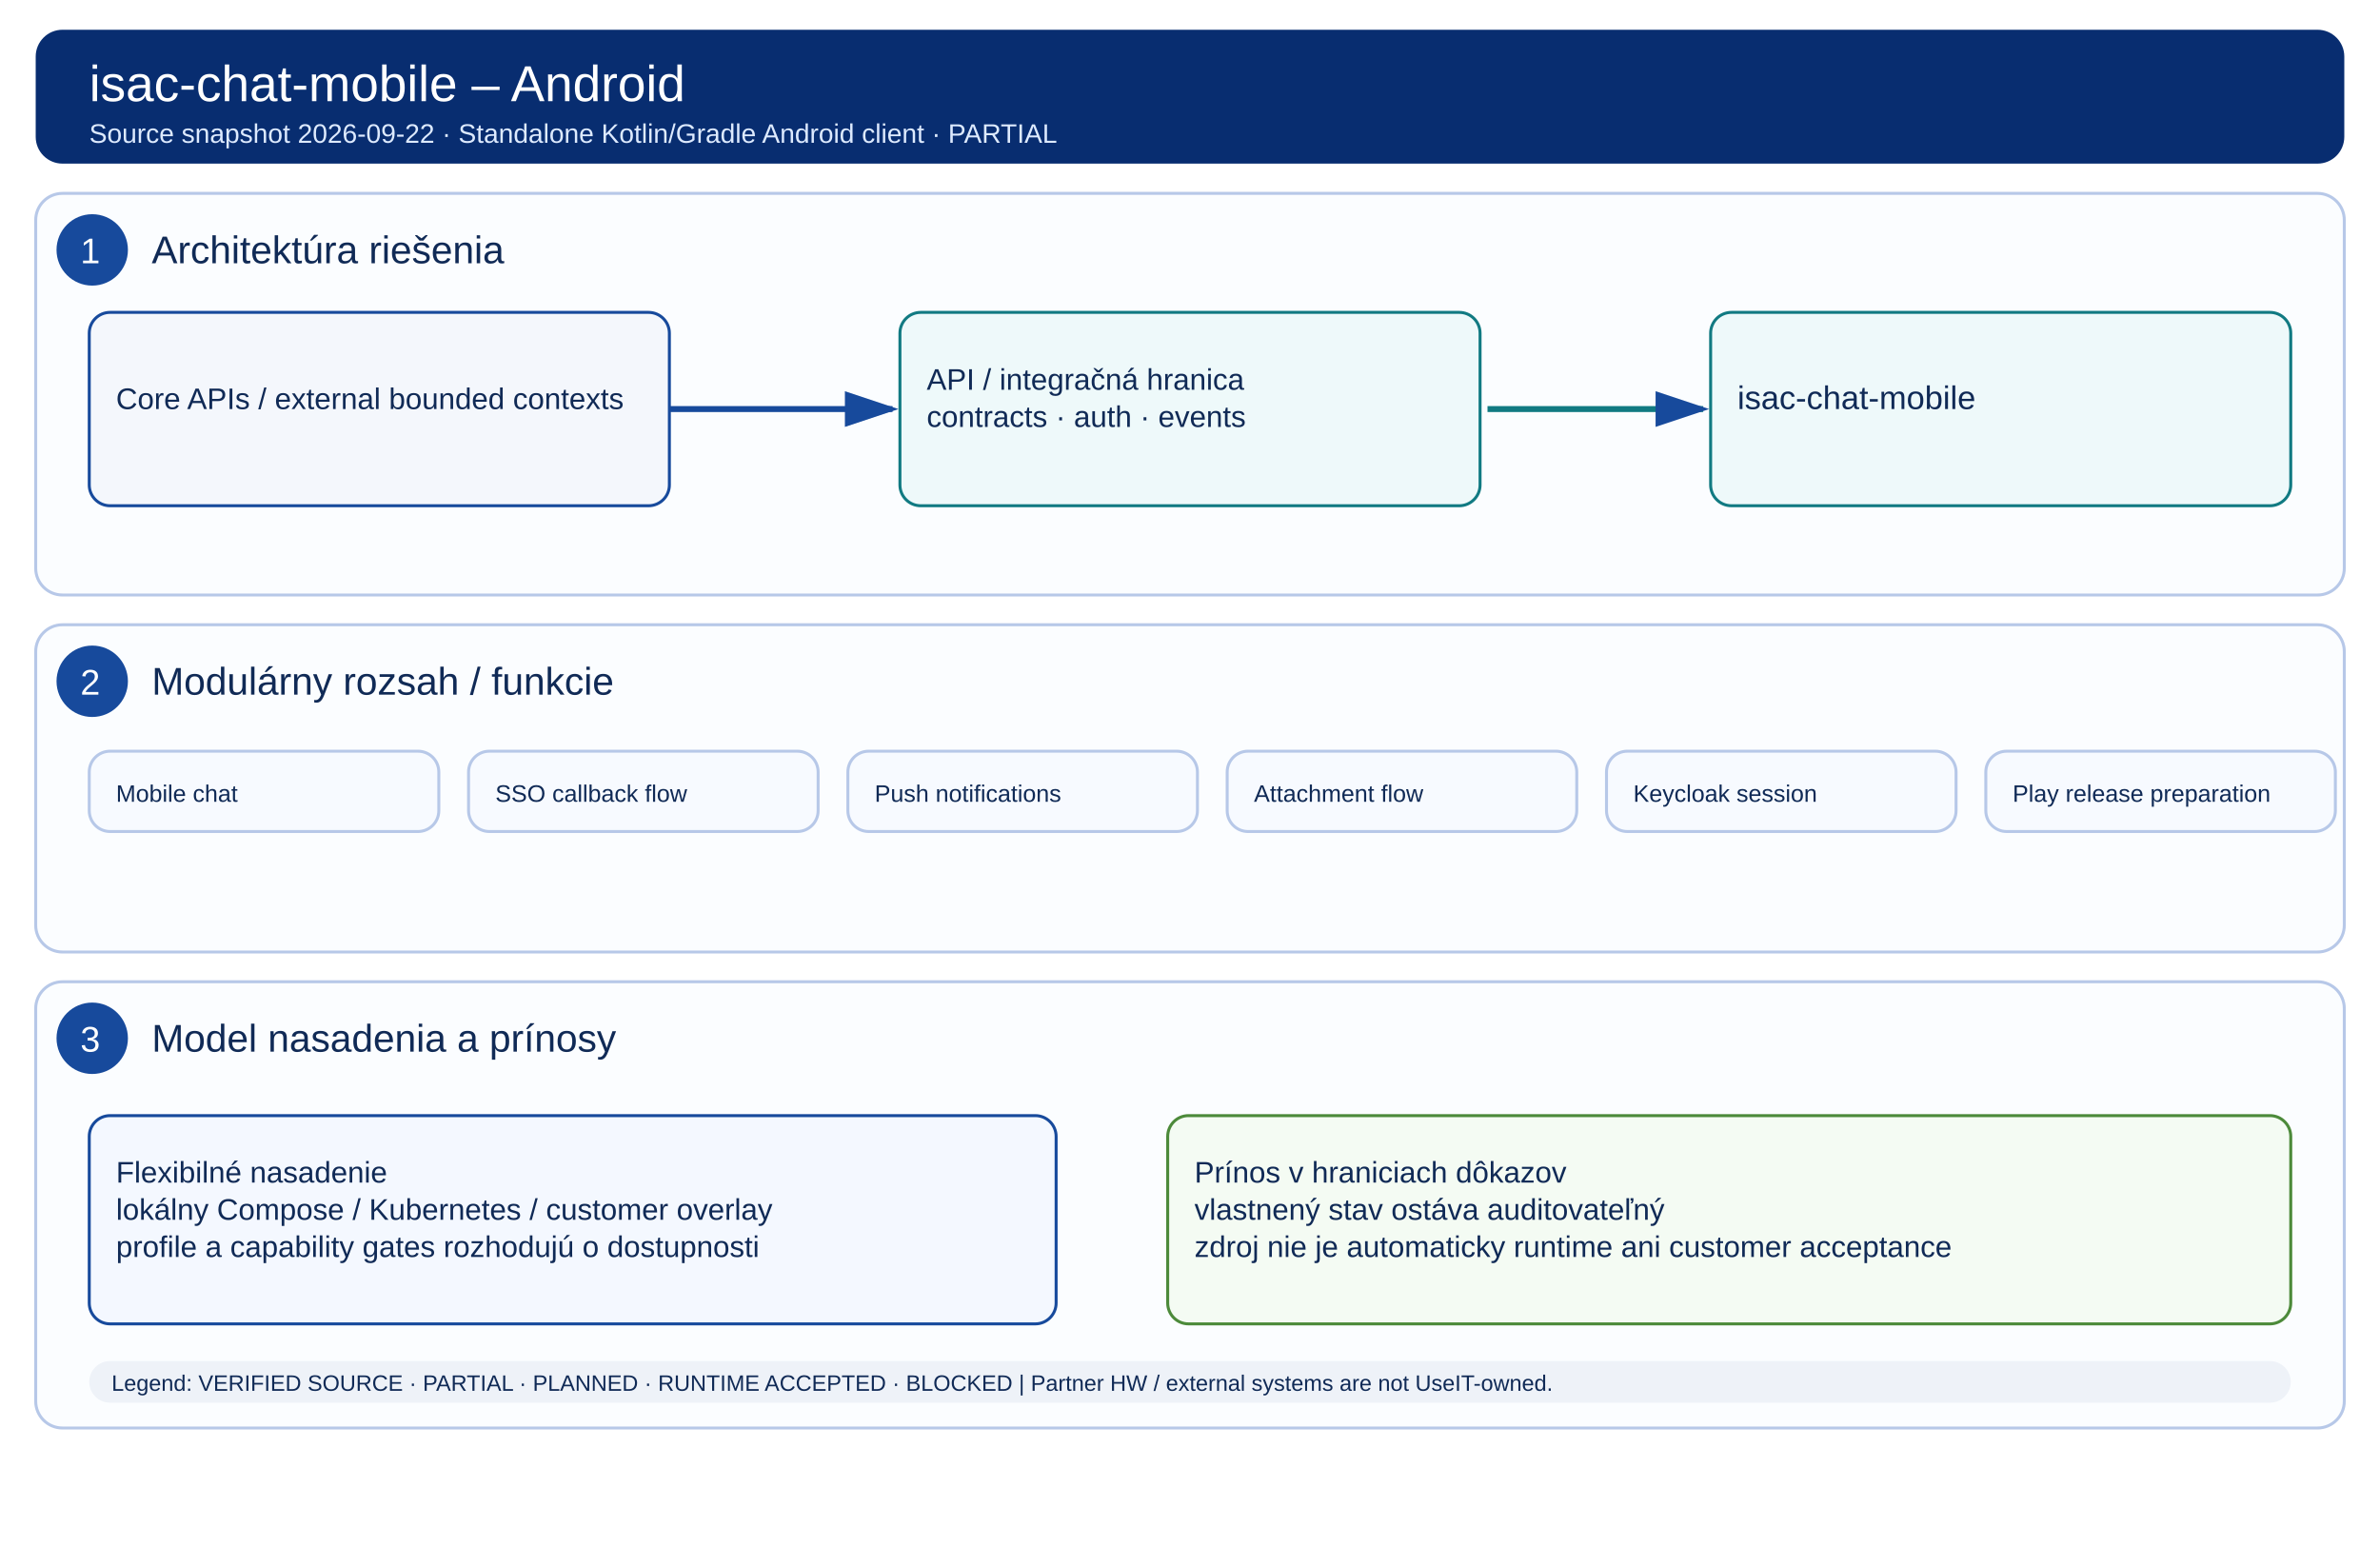
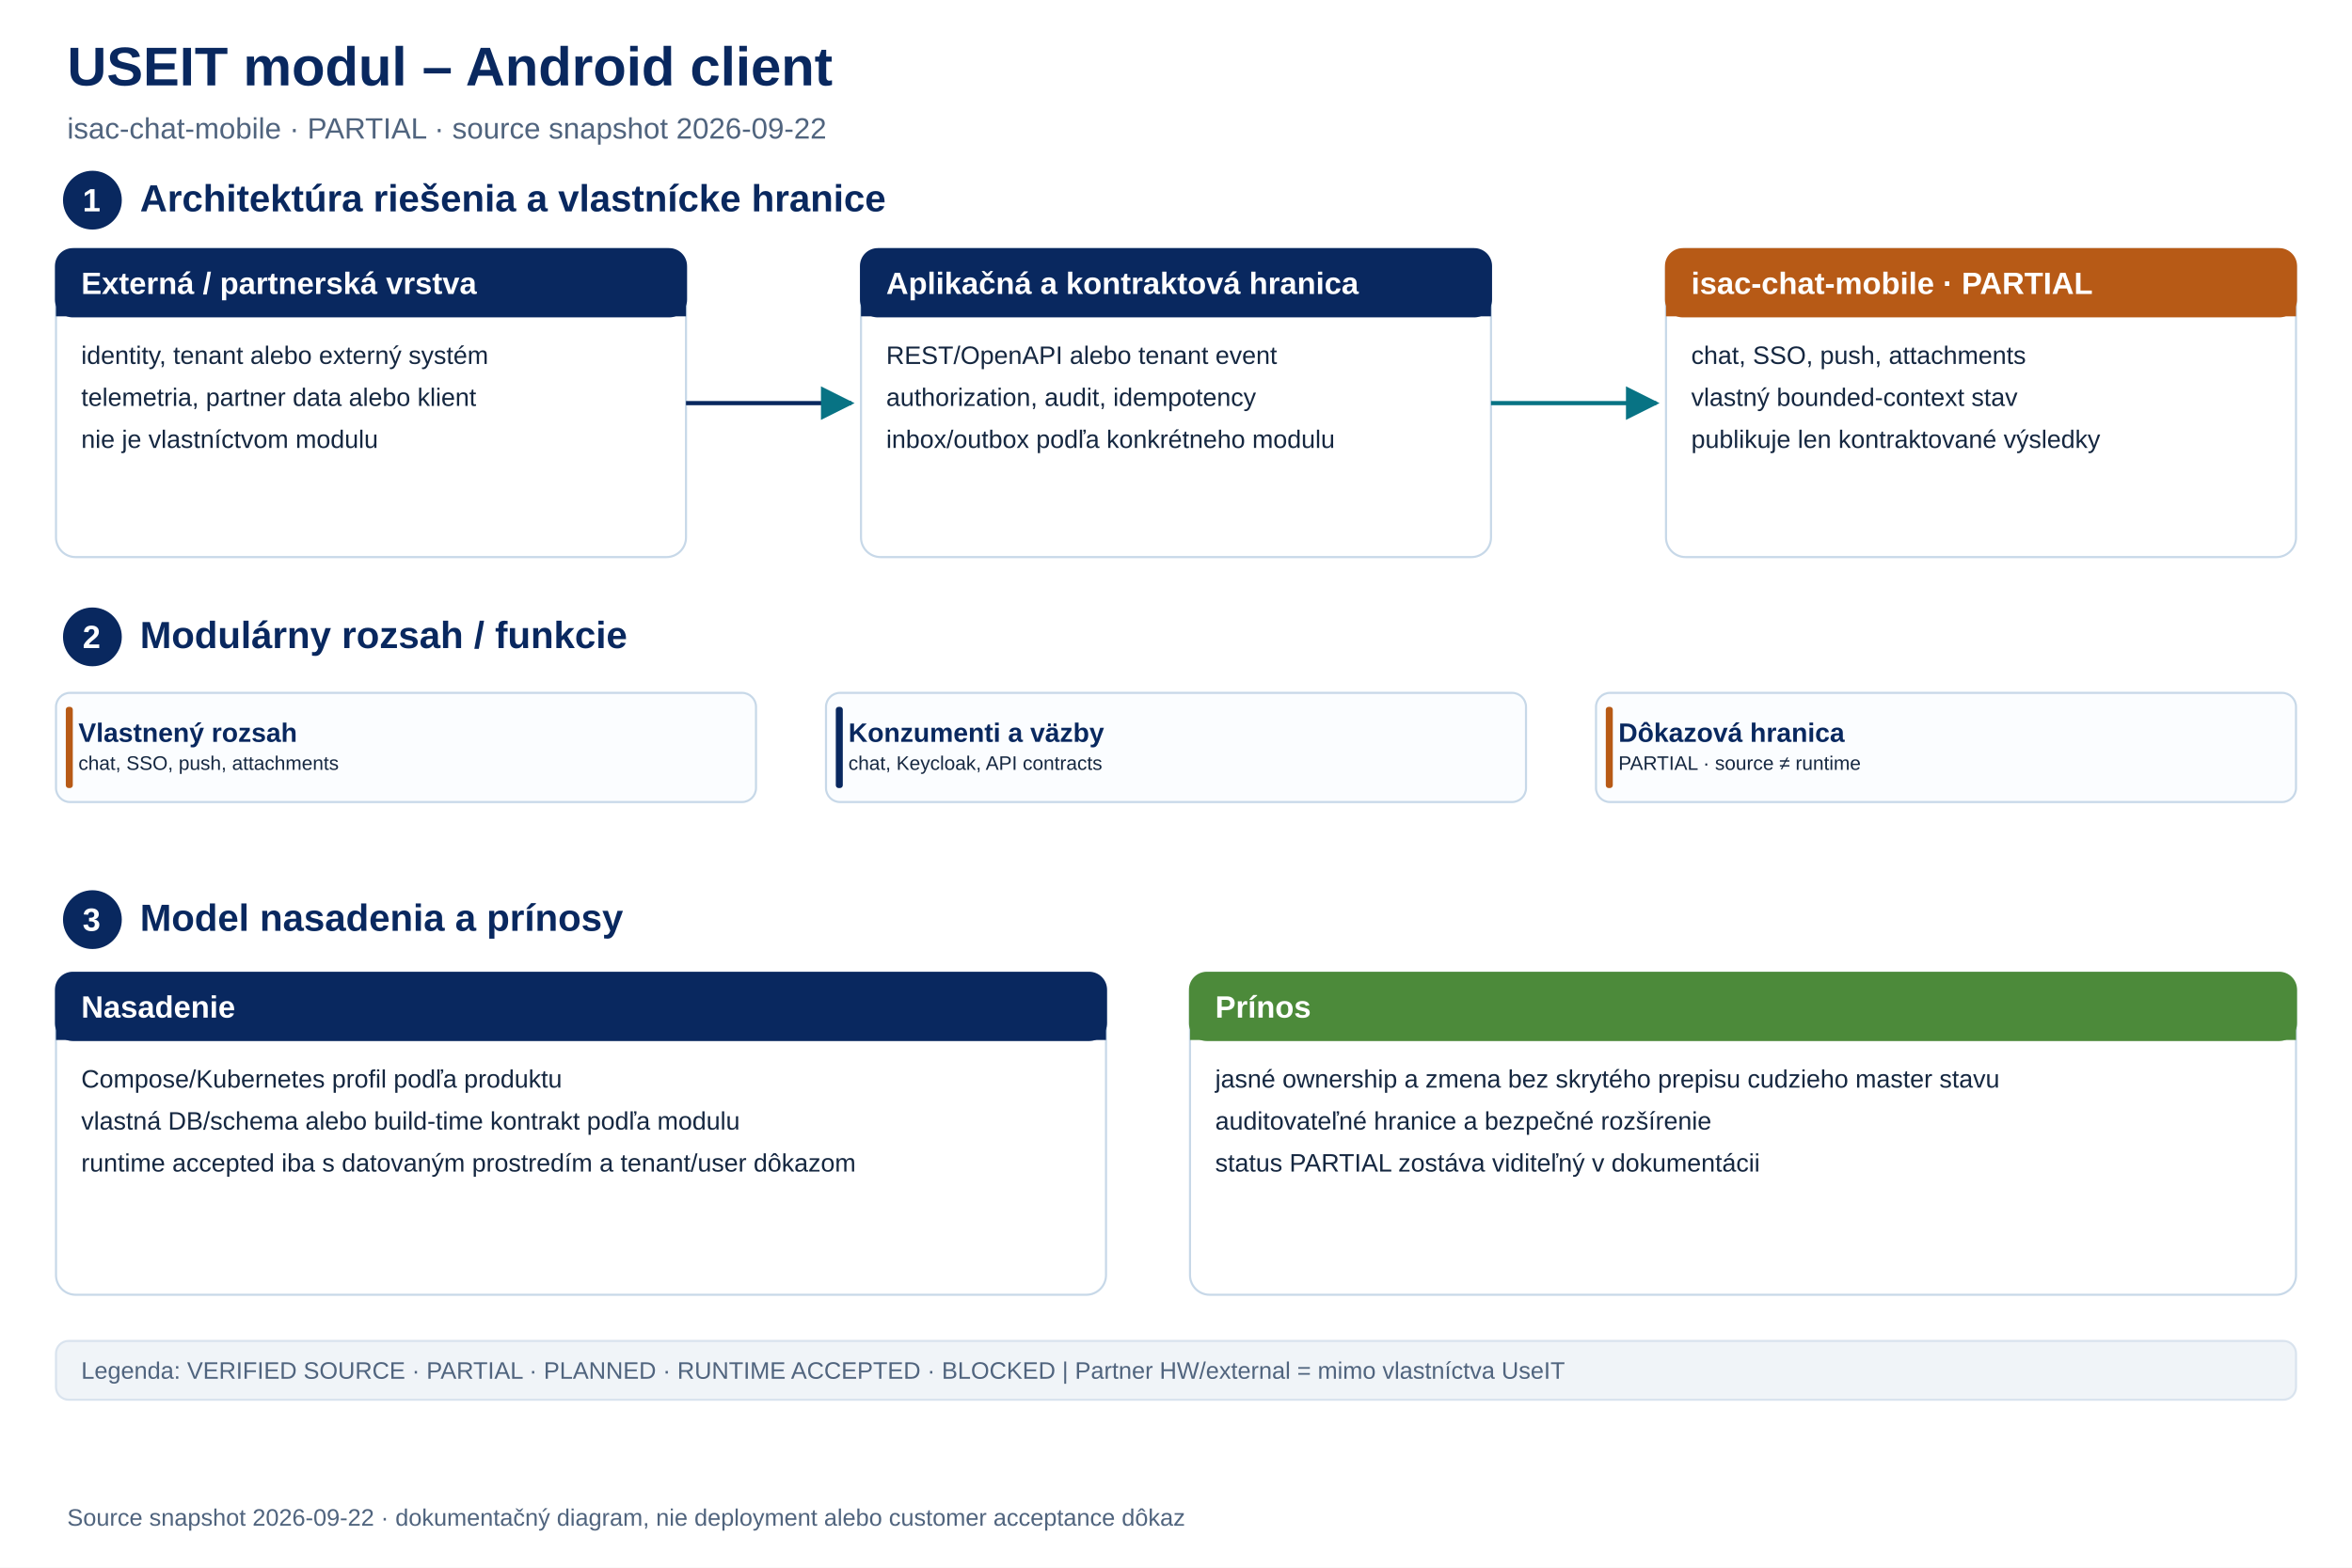
- <svg xmlns="http://www.w3.org/2000/svg" width="1600" height="1040" viewBox="0 0 1600 1040" role="img" aria-labelledby="svg-title svg-desc">
+ <svg xmlns="http://www.w3.org/2000/svg" viewBox="0 0 1680 1120" role="img" aria-labelledby="title desc">
  <defs>
-     <marker id="arrow" markerWidth="10" markerHeight="10" refX="8" refY="3" orient="auto">
-       <path d="M0,0 L0,6 L9,3 z" fill="#174A9C" />
+     <marker id="arrow" viewBox="0 0 10 10" refX="9" refY="5" markerWidth="8" markerHeight="8" orient="auto">
+       <path d="M 0 0 L 10 5 L 0 10 z" fill="#087384" />
    </marker>
  </defs>
-   <rect width="1600" height="1040" fill="#FFFFFF" />
-   <rect x="24" y="20" width="1552" height="90" rx="18" fill="#082D70" />
-   <text x="60" y="68" font-family="Arial, sans-serif" font-size="34" font-weight="500" fill="#FFFFFF">isac-chat-mobile – Android</text>
-   <text x="60" y="96" font-family="Arial, sans-serif" font-size="18" fill="#DDEAFF">Source snapshot 2026-09-22 · Standalone Kotlin/Gradle Android client · PARTIAL</text>
-   <rect x="24" y="130" width="1552" height="270" rx="18" fill="#FBFDFF" stroke="#B7C8E8" stroke-width="2" />
-   <circle cx="62" cy="168" r="24" fill="#174A9C" />
-   <text x="54" y="177" font-family="Arial" font-size="24" font-weight="500" fill="#FFFFFF">1</text>
-   <text x="102" y="177" font-family="Arial, sans-serif" font-size="26" font-weight="500" fill="#102A56">Architektúra riešenia</text>
-   <rect x="60" y="210" width="390" height="130" rx="14" fill="#F4F7FC" stroke="#174A9C" stroke-width="2" />
-   <text x="78" y="275" font-family="Arial, sans-serif" font-size="20" font-weight="500" fill="#102A56">Core APIs / external bounded contexts</text>
-   <rect x="605" y="210" width="390" height="130" rx="14" fill="#EEF9FA" stroke="#117A82" stroke-width="2" />
-   <text x="623" y="262" font-family="Arial, sans-serif" font-size="20" font-weight="500" fill="#102A56">API / integračná hranica</text>
-   <text x="623" y="287" font-family="Arial, sans-serif" font-size="20" font-weight="500" fill="#102A56">contracts · auth · events</text>
-   <rect x="1150" y="210" width="390" height="130" rx="14" fill="#EEF9FA" stroke="#117A82" stroke-width="2" />
-   <text x="1168" y="275" font-family="Arial, sans-serif" font-size="22" font-weight="500" fill="#102A56">isac-chat-mobile</text>
-   <line x1="450" y1="275" x2="600" y2="275" stroke="#174A9C" stroke-width="4" marker-end="url(#arrow)" />
-   <line x1="1000" y1="275" x2="1145" y2="275" stroke="#117A82" stroke-width="4" marker-end="url(#arrow)" />
-   <rect x="24" y="420" width="1552" height="220" rx="18" fill="#FBFDFF" stroke="#B7C8E8" stroke-width="2" />
-   <circle cx="62" cy="458" r="24" fill="#174A9C" />
-   <text x="54" y="467" font-family="Arial" font-size="24" font-weight="500" fill="#FFFFFF">2</text>
-   <text x="102" y="467" font-family="Arial, sans-serif" font-size="26" font-weight="500" fill="#102A56">Modulárny rozsah / funkcie</text>
-   <rect x="60" y="505" width="235" height="54" rx="14" fill="#F7FAFF" stroke="#B7C8E8" stroke-width="2" />
-   <text x="78" y="539" font-family="Arial, sans-serif" font-size="16" font-weight="500" fill="#102A56">Mobile chat</text>
-   <rect x="315" y="505" width="235" height="54" rx="14" fill="#F7FAFF" stroke="#B7C8E8" stroke-width="2" />
-   <text x="333" y="539" font-family="Arial, sans-serif" font-size="16" font-weight="500" fill="#102A56">SSO callback flow</text>
-   <rect x="570" y="505" width="235" height="54" rx="14" fill="#F7FAFF" stroke="#B7C8E8" stroke-width="2" />
-   <text x="588" y="539" font-family="Arial, sans-serif" font-size="16" font-weight="500" fill="#102A56">Push notifications</text>
-   <rect x="825" y="505" width="235" height="54" rx="14" fill="#F7FAFF" stroke="#B7C8E8" stroke-width="2" />
-   <text x="843" y="539" font-family="Arial, sans-serif" font-size="16" font-weight="500" fill="#102A56">Attachment flow</text>
-   <rect x="1080" y="505" width="235" height="54" rx="14" fill="#F7FAFF" stroke="#B7C8E8" stroke-width="2" />
-   <text x="1098" y="539" font-family="Arial, sans-serif" font-size="16" font-weight="500" fill="#102A56">Keycloak session</text>
-   <rect x="1335" y="505" width="235" height="54" rx="14" fill="#F7FAFF" stroke="#B7C8E8" stroke-width="2" />
-   <text x="1353" y="539" font-family="Arial, sans-serif" font-size="16" font-weight="500" fill="#102A56">Play release preparation</text>
-   <rect x="24" y="660" width="1552" height="300" rx="18" fill="#FBFDFF" stroke="#B7C8E8" stroke-width="2" />
-   <circle cx="62" cy="698" r="24" fill="#174A9C" />
-   <text x="54" y="707" font-family="Arial" font-size="24" font-weight="500" fill="#FFFFFF">3</text>
-   <text x="102" y="707" font-family="Arial, sans-serif" font-size="26" font-weight="500" fill="#102A56">Model nasadenia a prínosy</text>
-   <rect x="60" y="750" width="650" height="140" rx="14" fill="#F4F8FF" stroke="#174A9C" stroke-width="2" />
-   <text x="78" y="795" font-family="Arial, sans-serif" font-size="20" font-weight="500" fill="#102A56">Flexibilné nasadenie</text>
-   <text x="78" y="820" font-family="Arial, sans-serif" font-size="20" font-weight="500" fill="#102A56">lokálny Compose / Kubernetes / customer overlay</text>
-   <text x="78" y="845" font-family="Arial, sans-serif" font-size="20" font-weight="500" fill="#102A56">profile a capability gates rozhodujú o dostupnosti</text>
-   <rect x="785" y="750" width="755" height="140" rx="14" fill="#F4FBF3" stroke="#4C8A3A" stroke-width="2" />
-   <text x="803" y="795" font-family="Arial, sans-serif" font-size="20" font-weight="500" fill="#102A56">Prínos v hraniciach dôkazov</text>
-   <text x="803" y="820" font-family="Arial, sans-serif" font-size="20" font-weight="500" fill="#102A56">vlastnený stav ostáva auditovateľný</text>
-   <text x="803" y="845" font-family="Arial, sans-serif" font-size="20" font-weight="500" fill="#102A56">zdroj nie je automaticky runtime ani customer acceptance</text>
-   <rect x="60" y="915" width="1480" height="28" rx="14" fill="#EEF2F8" />
-   <text x="75" y="935" font-family="Arial" font-size="15" fill="#102A56">Legend: VERIFIED SOURCE · PARTIAL · PLANNED · RUNTIME ACCEPTED · BLOCKED | Partner HW / external systems are not UseIT-owned.</text>
+   <rect width="1680" height="1120" fill="white" />
+   <g font-family="Segoe UI,Arial,sans-serif">
+     <text x="48" y="61" font-size="39" fill="#09285f" font-weight="700">USEIT modul – Android client</text>
+     <text x="48" y="99" font-size="21" fill="#50647e" font-weight="400">isac-chat-mobile · PARTIAL · source snapshot 2026-09-22</text>
+     <circle cx="66" cy="143" r="21" fill="#09285f" />
+     <text x="59" y="151" font-size="23" fill="white" font-weight="700">1</text>
+     <text x="100" y="151" font-size="27" fill="#09285f" font-weight="700">Architektúra riešenia a vlastnícke hranice</text>
+     <rect x="40" y="178" width="450" height="220" rx="14" fill="white" stroke="#c7d8e8" stroke-width="1.5" />
+     <rect x="40" y="178" width="450" height="48" rx="12" fill="#09285f" stroke="#09285f" stroke-width="1.5" />
+     <rect x="40" y="206" width="450" height="20" fill="#09285f" />
+     <text x="58" y="210" font-size="22" fill="white" font-weight="600">Externá / partnerská vrstva</text>
+     <text x="58" y="260" font-size="18" fill="#152740" font-weight="400">identity, tenant alebo externý systém</text>
+     <text x="58" y="290" font-size="18" fill="#152740" font-weight="400">telemetria, partner data alebo klient</text>
+     <text x="58" y="320" font-size="18" fill="#152740" font-weight="400">nie je vlastníctvom modulu</text>
+     <rect x="615" y="178" width="450" height="220" rx="14" fill="white" stroke="#c7d8e8" stroke-width="1.5" />
+     <rect x="615" y="178" width="450" height="48" rx="12" fill="#09285f" stroke="#09285f" stroke-width="1.5" />
+     <rect x="615" y="206" width="450" height="20" fill="#09285f" />
+     <text x="633" y="210" font-size="22" fill="white" font-weight="600">Aplikačná a kontraktová hranica</text>
+     <text x="633" y="260" font-size="18" fill="#152740" font-weight="400">REST/OpenAPI alebo tenant event</text>
+     <text x="633" y="290" font-size="18" fill="#152740" font-weight="400">authorization, audit, idempotency</text>
+     <text x="633" y="320" font-size="18" fill="#152740" font-weight="400">inbox/outbox podľa konkrétneho modulu</text>
+     <rect x="1190" y="178" width="450" height="220" rx="14" fill="white" stroke="#c7d8e8" stroke-width="1.5" />
+     <rect x="1190" y="178" width="450" height="48" rx="12" fill="#b75a16" stroke="#b75a16" stroke-width="1.5" />
+     <rect x="1190" y="206" width="450" height="20" fill="#b75a16" />
+     <text x="1208" y="210" font-size="22" fill="white" font-weight="600">isac-chat-mobile · PARTIAL</text>
+     <text x="1208" y="260" font-size="18" fill="#152740" font-weight="400">chat, SSO, push, attachments</text>
+     <text x="1208" y="290" font-size="18" fill="#152740" font-weight="400">vlastný bounded-context stav</text>
+     <text x="1208" y="320" font-size="18" fill="#152740" font-weight="400">publikuje len kontraktované výsledky</text>
+     <path d="M490,288 L608,288" fill="none" stroke="#09285f" stroke-width="3" marker-end="url(#arrow)" />
+     <path d="M1065,288 L1183,288" fill="none" stroke="#087384" stroke-width="3" marker-end="url(#arrow)" />
+     <circle cx="66" cy="455" r="21" fill="#09285f" />
+     <text x="59" y="463" font-size="23" fill="white" font-weight="700">2</text>
+     <text x="100" y="463" font-size="27" fill="#09285f" font-weight="700">Modulárny rozsah / funkcie</text>
+     <rect x="40" y="495" width="500" height="78" rx="10" fill="#fbfdff" stroke="#c7d8e8" stroke-width="1.5" />
+     <text x="56" y="530" font-size="19" fill="#09285f" font-weight="600">Vlastnený rozsah</text>
+     <text x="56" y="550" font-size="14" fill="#152740" font-weight="400">chat, SSO, push, attachments</text>
+     <rect x="47" y="505" width="5" height="58" rx="2" fill="#b75a16" />
+     <rect x="590" y="495" width="500" height="78" rx="10" fill="#fbfdff" stroke="#c7d8e8" stroke-width="1.5" />
+     <text x="606" y="530" font-size="19" fill="#09285f" font-weight="600">Konzumenti a väzby</text>
+     <text x="606" y="550" font-size="14" fill="#152740" font-weight="400">chat, Keycloak, API contracts</text>
+     <rect x="597" y="505" width="5" height="58" rx="2" fill="#09285f" />
+     <rect x="1140" y="495" width="500" height="78" rx="10" fill="#fbfdff" stroke="#c7d8e8" stroke-width="1.5" />
+     <text x="1156" y="530" font-size="19" fill="#09285f" font-weight="600">Dôkazová hranica</text>
+     <text x="1156" y="550" font-size="14" fill="#152740" font-weight="400">PARTIAL · source ≠ runtime</text>
+     <rect x="1147" y="505" width="5" height="58" rx="2" fill="#b75a16" />
+     <circle cx="66" cy="657" r="21" fill="#09285f" />
+     <text x="59" y="665" font-size="23" fill="white" font-weight="700">3</text>
+     <text x="100" y="665" font-size="27" fill="#09285f" font-weight="700">Model nasadenia a prínosy</text>
+     <rect x="40" y="695" width="750" height="230" rx="14" fill="white" stroke="#c7d8e8" stroke-width="1.5" />
+     <rect x="40" y="695" width="750" height="48" rx="12" fill="#09285f" stroke="#09285f" stroke-width="1.5" />
+     <rect x="40" y="723" width="750" height="20" fill="#09285f" />
+     <text x="58" y="727" font-size="22" fill="white" font-weight="600">Nasadenie</text>
+     <text x="58" y="777" font-size="18" fill="#152740" font-weight="400">Compose/Kubernetes profil podľa produktu</text>
+     <text x="58" y="807" font-size="18" fill="#152740" font-weight="400">vlastná DB/schema alebo build-time kontrakt podľa modulu</text>
+     <text x="58" y="837" font-size="18" fill="#152740" font-weight="400">runtime accepted iba s datovaným prostredím a tenant/user dôkazom</text>
+     <rect x="850" y="695" width="790" height="230" rx="14" fill="white" stroke="#c7d8e8" stroke-width="1.5" />
+     <rect x="850" y="695" width="790" height="48" rx="12" fill="#4c8a3a" stroke="#4c8a3a" stroke-width="1.5" />
+     <rect x="850" y="723" width="790" height="20" fill="#4c8a3a" />
+     <text x="868" y="727" font-size="22" fill="white" font-weight="600">Prínos</text>
+     <text x="868" y="777" font-size="18" fill="#152740" font-weight="400">jasné ownership a zmena bez skrytého prepisu cudzieho master stavu</text>
+     <text x="868" y="807" font-size="18" fill="#152740" font-weight="400">auditovateľné hranice a bezpečné rozšírenie</text>
+     <text x="868" y="837" font-size="18" fill="#152740" font-weight="400">status PARTIAL zostáva viditeľný v dokumentácii</text>
+     <rect x="40" y="958" width="1600" height="42" rx="9" fill="#f0f4f8" stroke="#d9e3ee" stroke-width="1.5" />
+     <text x="58" y="985" font-size="17" fill="#50647e" font-weight="400">Legenda: VERIFIED SOURCE · PARTIAL · PLANNED · RUNTIME ACCEPTED · BLOCKED | Partner HW/external = mimo vlastníctva UseIT</text>
+     <text x="48" y="1090" font-size="17" fill="#50647e" font-weight="400">Source snapshot 2026-09-22 · dokumentačný diagram, nie deployment alebo customer acceptance dôkaz</text>
+   </g>
</svg>
